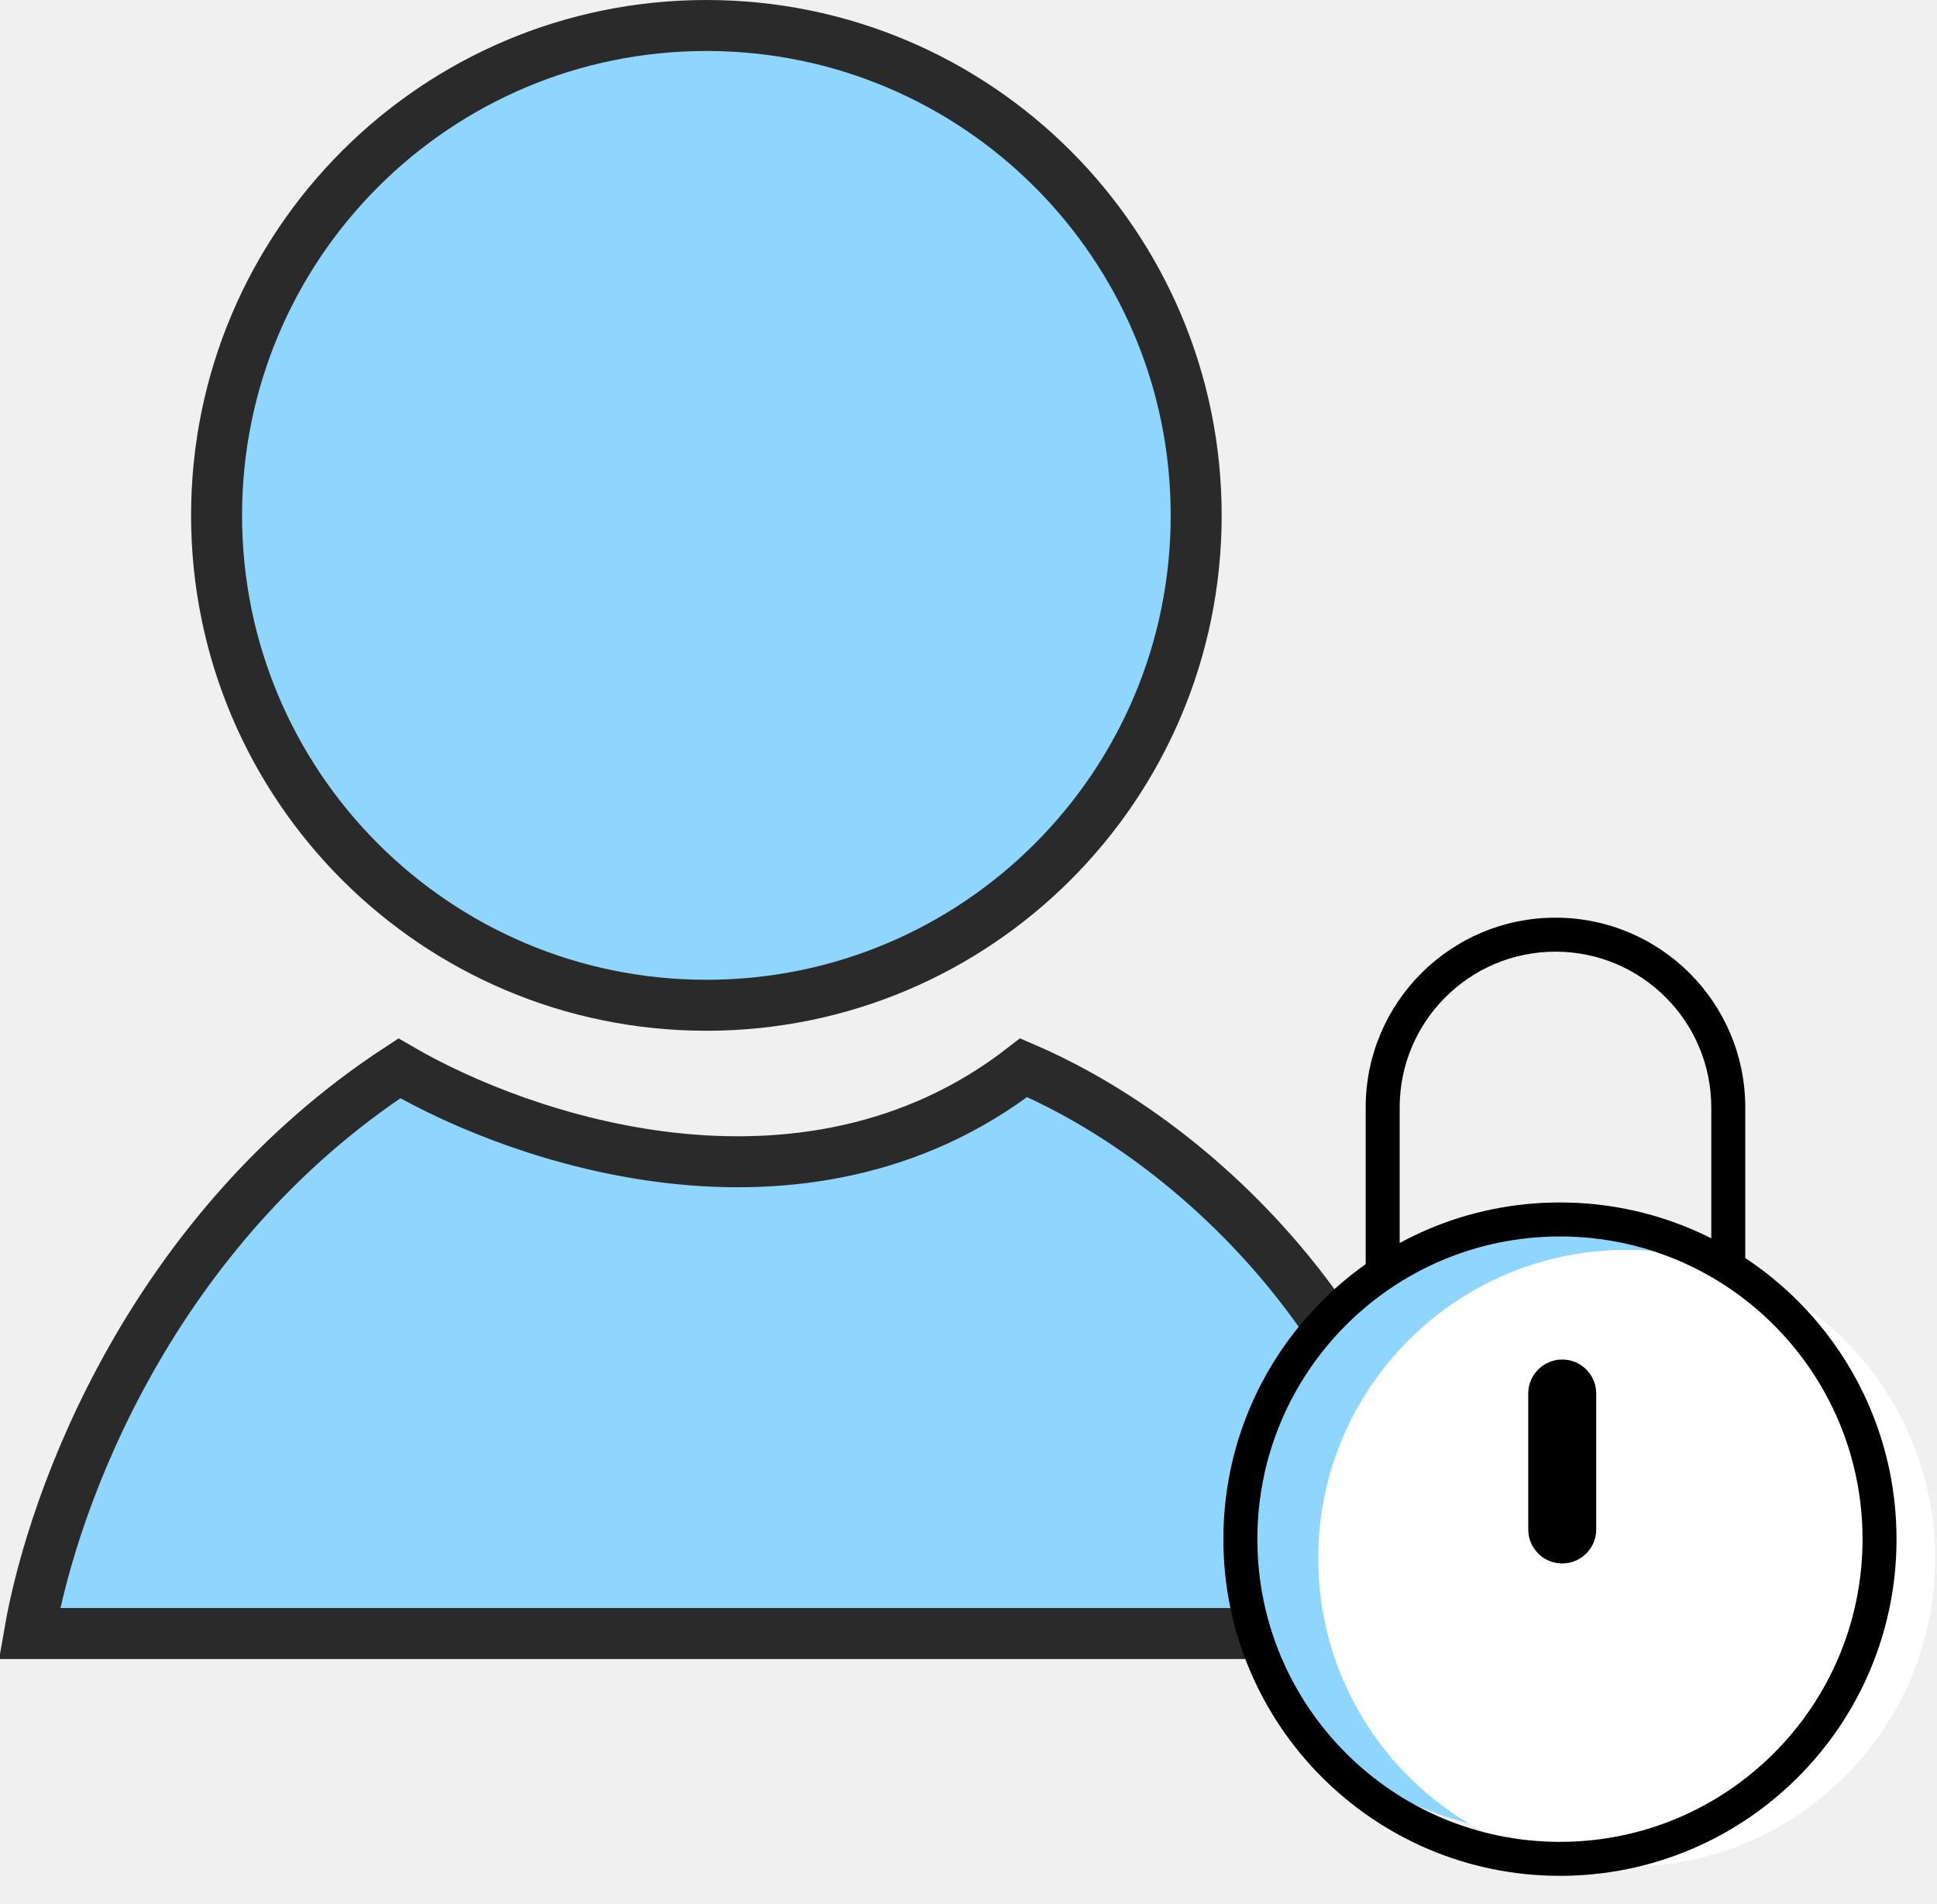
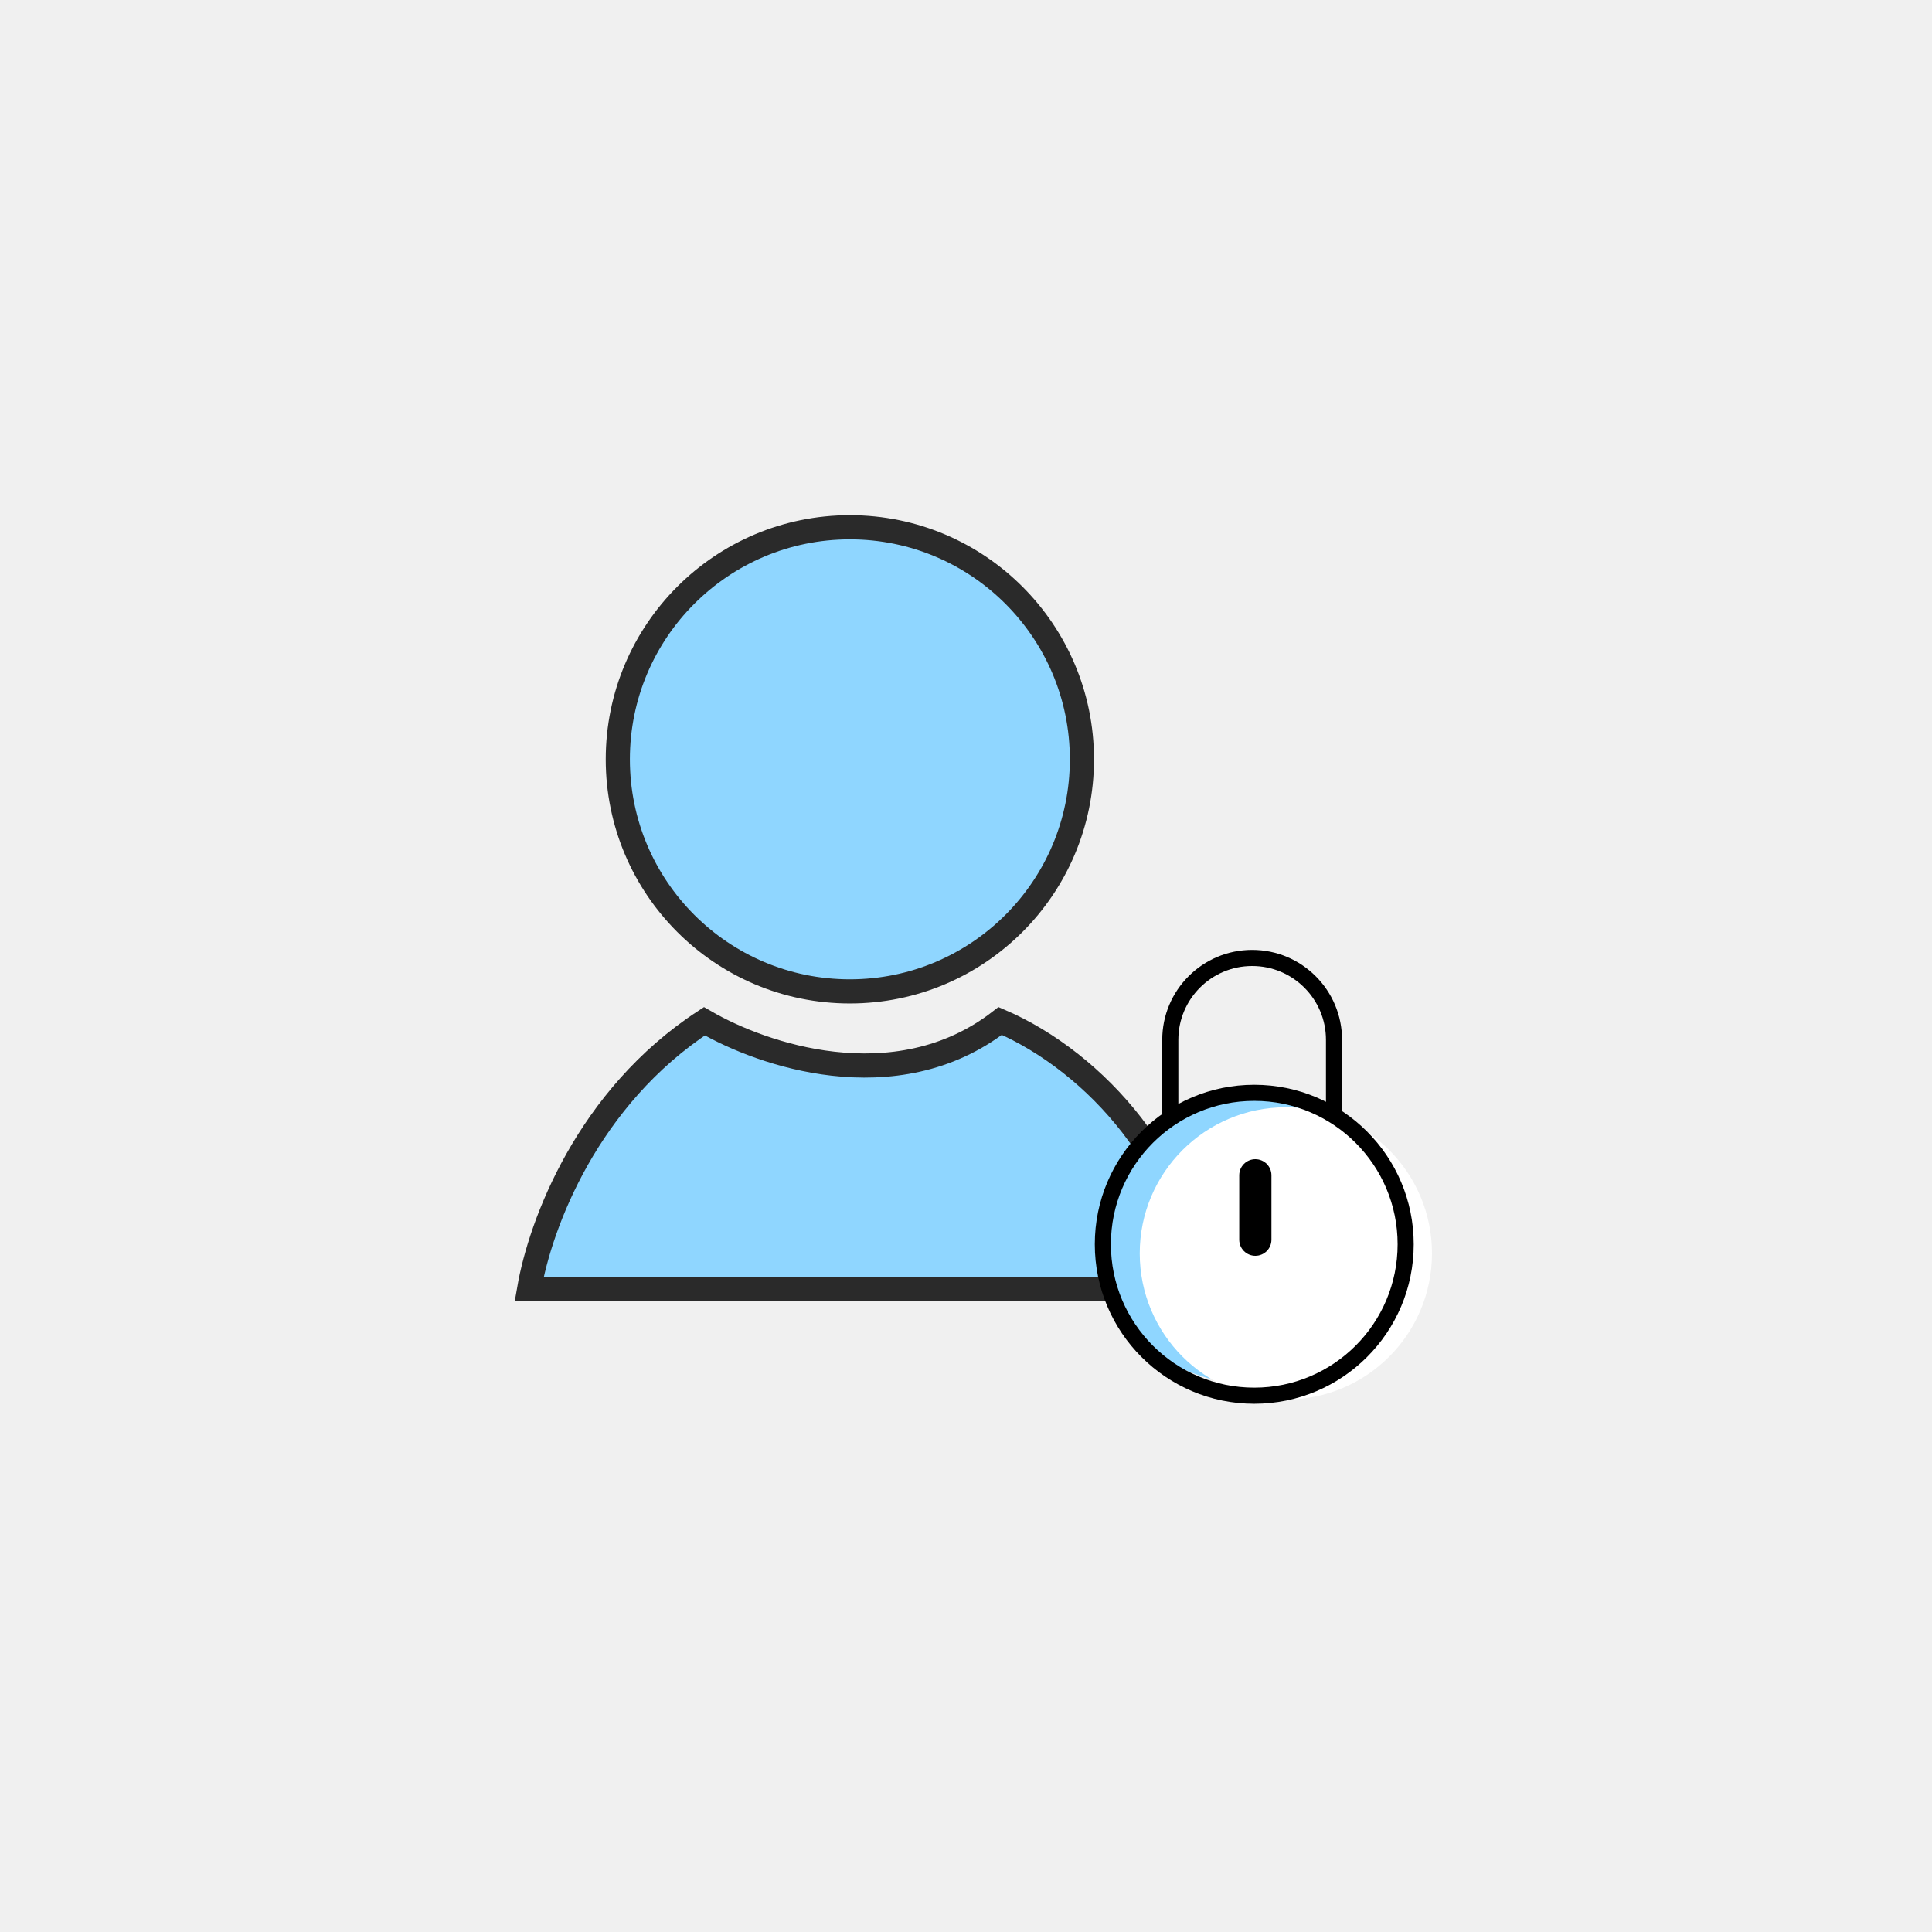
- <svg xmlns="http://www.w3.org/2000/svg" width="57" height="56" viewBox="0 0 57 56" fill="none">
-   <path d="M35.2 15.164C35.2 23.124 28.747 29.577 20.787 29.577C12.826 29.577 6.373 23.124 6.373 15.164C6.373 7.203 12.826 0.75 20.787 0.75C28.747 0.75 35.2 7.203 35.2 15.164Z" fill="#8FD6FF" stroke="#2A2A2A" stroke-width="1.5" />
-   <path d="M0.865 48.062C1.566 44.014 4.489 36.178 11.751 31.433C13.607 32.512 16.515 33.701 19.742 34.068C23.105 34.45 26.872 33.942 30.124 31.414C36.093 33.985 41.909 40.566 42.276 48.062H0.865Z" fill="#8FD6FF" stroke="#2A2A2A" stroke-width="1.5" />
-   <ellipse cx="48.127" cy="45.671" rx="8.508" ry="8.508" transform="rotate(-180 48.1265 45.6714)" fill="white" />
-   <path d="M56 45C56 49.971 51.523 54 46 54C40.477 54 36 49.971 36 45C36 40.029 40.477 36 46 36C51.523 36 56 40.029 56 45Z" fill="#8FD6FF" />
-   <ellipse cx="47.868" cy="45.85" rx="9.076" ry="9.076" transform="rotate(-180 47.8678 45.8502)" fill="white" />
+ <svg xmlns="http://www.w3.org/2000/svg" width="120" height="120" viewBox="0 0 120 120" fill="none">
+   <path d="M67.2 47.164C67.2 55.124 60.746 61.577 52.786 61.577C44.826 61.577 38.373 55.124 38.373 47.164C38.373 39.203 44.826 32.75 52.786 32.75C60.746 32.75 67.2 39.203 67.2 47.164Z" fill="#8FD6FF" stroke="#2A2A2A" stroke-width="1.5" />
+   <path d="M32.865 80.062C33.566 76.013 36.489 68.178 43.751 63.433C45.607 64.511 48.515 65.701 51.742 66.067C55.105 66.45 58.872 65.941 62.124 63.414C68.093 65.984 73.909 72.565 74.276 80.062H32.865Z" fill="#8FD6FF" stroke="#2A2A2A" stroke-width="1.5" />
+   <ellipse cx="80.126" cy="77.672" rx="8.508" ry="8.508" transform="rotate(-180 80.1265 77.6723)" fill="white" />
+   <path d="M88 77.001C88 81.972 83.523 86.001 78 86.001C72.477 86.001 68 81.972 68 77.001C68 72.03 72.477 68.001 78 68.001C83.523 68.001 88 72.03 88 77.001Z" fill="#8FD6FF" />
+   <ellipse cx="79.868" cy="77.849" rx="9.076" ry="9.076" transform="rotate(-180 79.8678 77.8493)" fill="white" />
  <mask id="path-6-inside-1" fill="white">
-     <path d="M55.809 45.285C55.809 50.756 51.375 55.191 45.904 55.191C40.434 55.191 36 50.756 36 45.285C36 39.814 40.434 35.379 45.904 35.379C51.375 35.379 55.809 39.814 55.809 45.285Z" />
+     <path d="M87.809 77.284C87.809 82.755 83.375 87.19 77.904 87.19C72.434 87.19 68 82.755 68 77.284C68 71.813 72.434 67.377 77.904 67.377C83.375 67.377 87.809 71.813 87.809 77.284Z" />
  </mask>
-   <path d="M54.809 45.285C54.809 50.204 50.822 54.191 45.904 54.191V56.191C51.927 56.191 56.809 51.308 56.809 45.285H54.809ZM45.904 54.191C40.987 54.191 37 50.204 37 45.285H35C35 51.308 39.882 56.191 45.904 56.191V54.191ZM37 45.285C37 40.366 40.987 36.379 45.904 36.379V34.379C39.882 34.379 35 39.262 35 45.285H37ZM45.904 36.379C50.822 36.379 54.809 40.366 54.809 45.285H56.809C56.809 39.262 51.927 34.379 45.904 34.379V36.379Z" fill="black" mask="url(#path-6-inside-1)" />
-   <path fill-rule="evenodd" clip-rule="evenodd" d="M50.358 36.832V32.585C50.358 30.053 48.306 28 45.773 28C43.241 28 41.188 30.053 41.188 32.585V36.833C40.836 37.036 40.502 37.263 40.188 37.511V32.585C40.188 29.5 42.689 27 45.773 27C48.858 27 51.358 29.5 51.358 32.585V37.511C51.045 37.263 50.711 37.036 50.358 36.832Z" fill="black" />
-   <rect width="2" height="6" rx="1" transform="matrix(-1 0 0 1 46.9717 40)" fill="black" />
+   <path d="M86.809 77.284C86.809 82.203 82.822 86.19 77.904 86.19V88.19C83.927 88.19 88.809 83.307 88.809 77.284H86.809ZM77.904 86.19C72.987 86.19 69 82.203 69 77.284H67C67 83.307 71.882 88.19 77.904 88.19V86.19ZM69 77.284C69 72.365 72.987 68.377 77.904 68.377V66.377C71.882 66.377 67 71.26 67 77.284H69ZM77.904 68.377C82.822 68.377 86.809 72.365 86.809 77.284H88.809C88.809 71.26 83.927 66.377 77.904 66.377V68.377Z" fill="black" mask="url(#path-6-inside-1)" />
+   <path fill-rule="evenodd" clip-rule="evenodd" d="M82.358 68.832V64.585C82.358 62.053 80.306 60 77.773 60C75.241 60 73.189 62.053 73.189 64.585V68.832C72.836 69.037 72.501 69.263 72.189 69.511V64.585C72.189 61.501 74.689 59 77.773 59C80.858 59 83.358 61.501 83.358 64.585V69.51C83.045 69.263 82.711 69.036 82.358 68.832Z" fill="black" />
+   <rect width="2" height="6" rx="1" transform="matrix(-1 0 0 1 78.9717 72)" fill="black" />
</svg>
